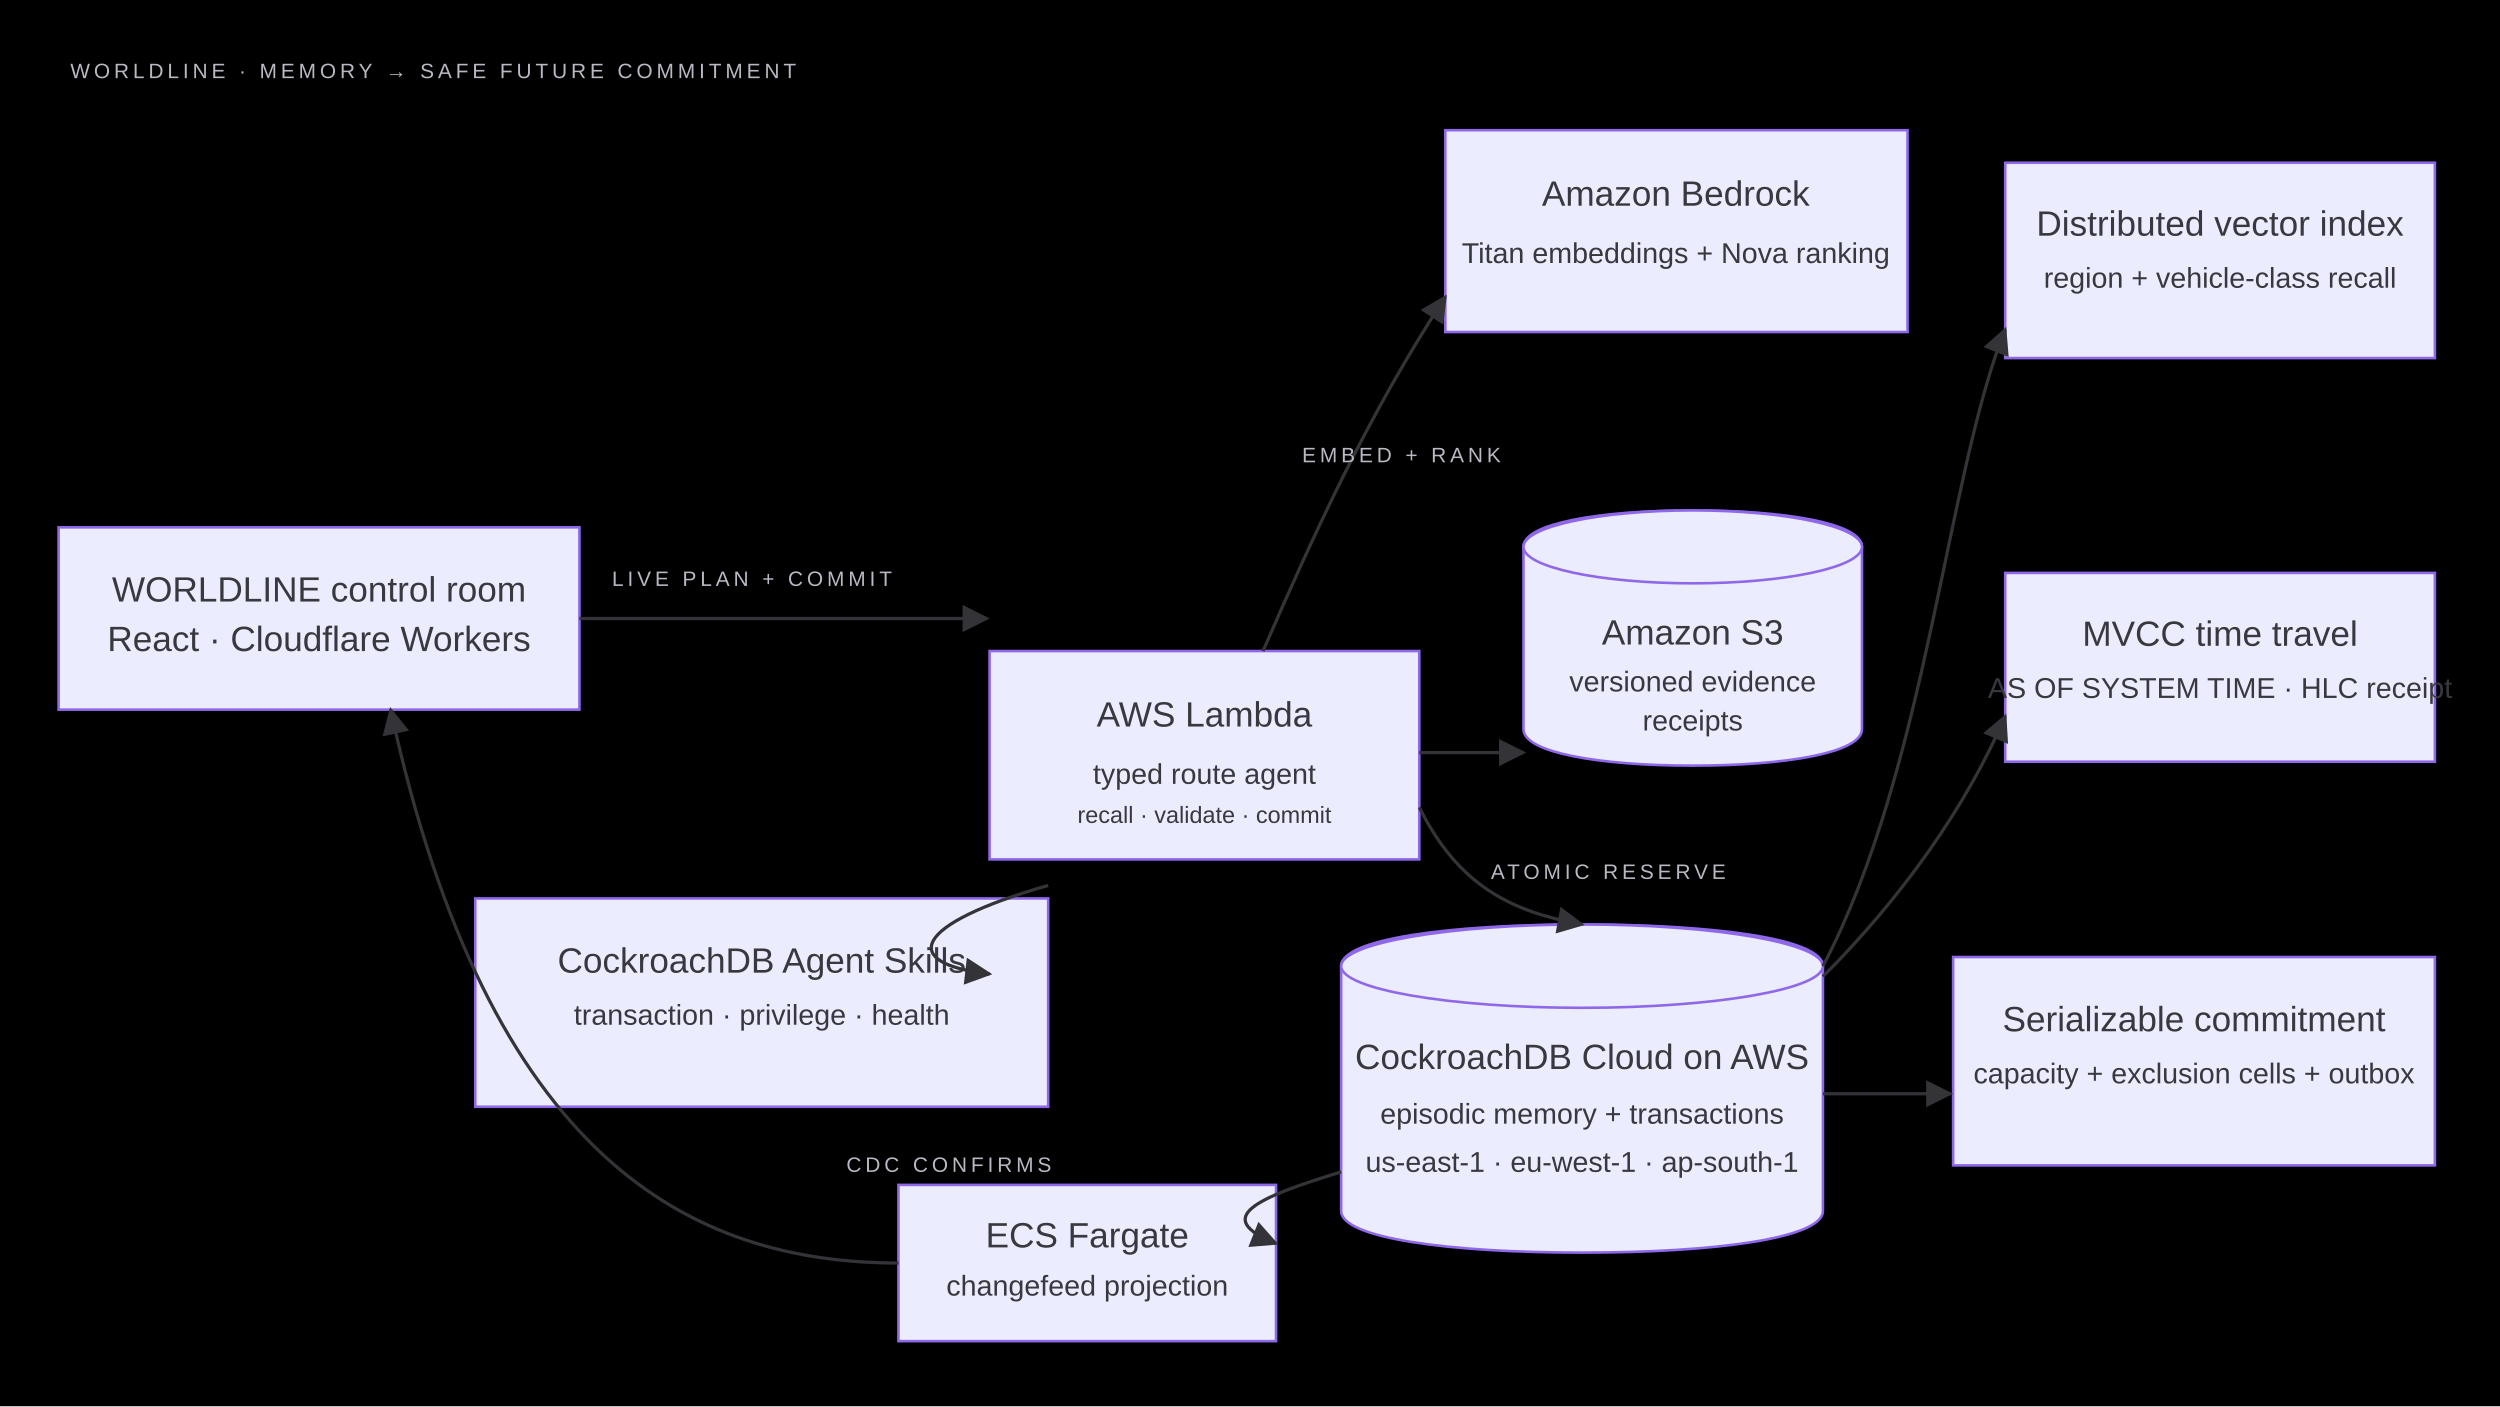
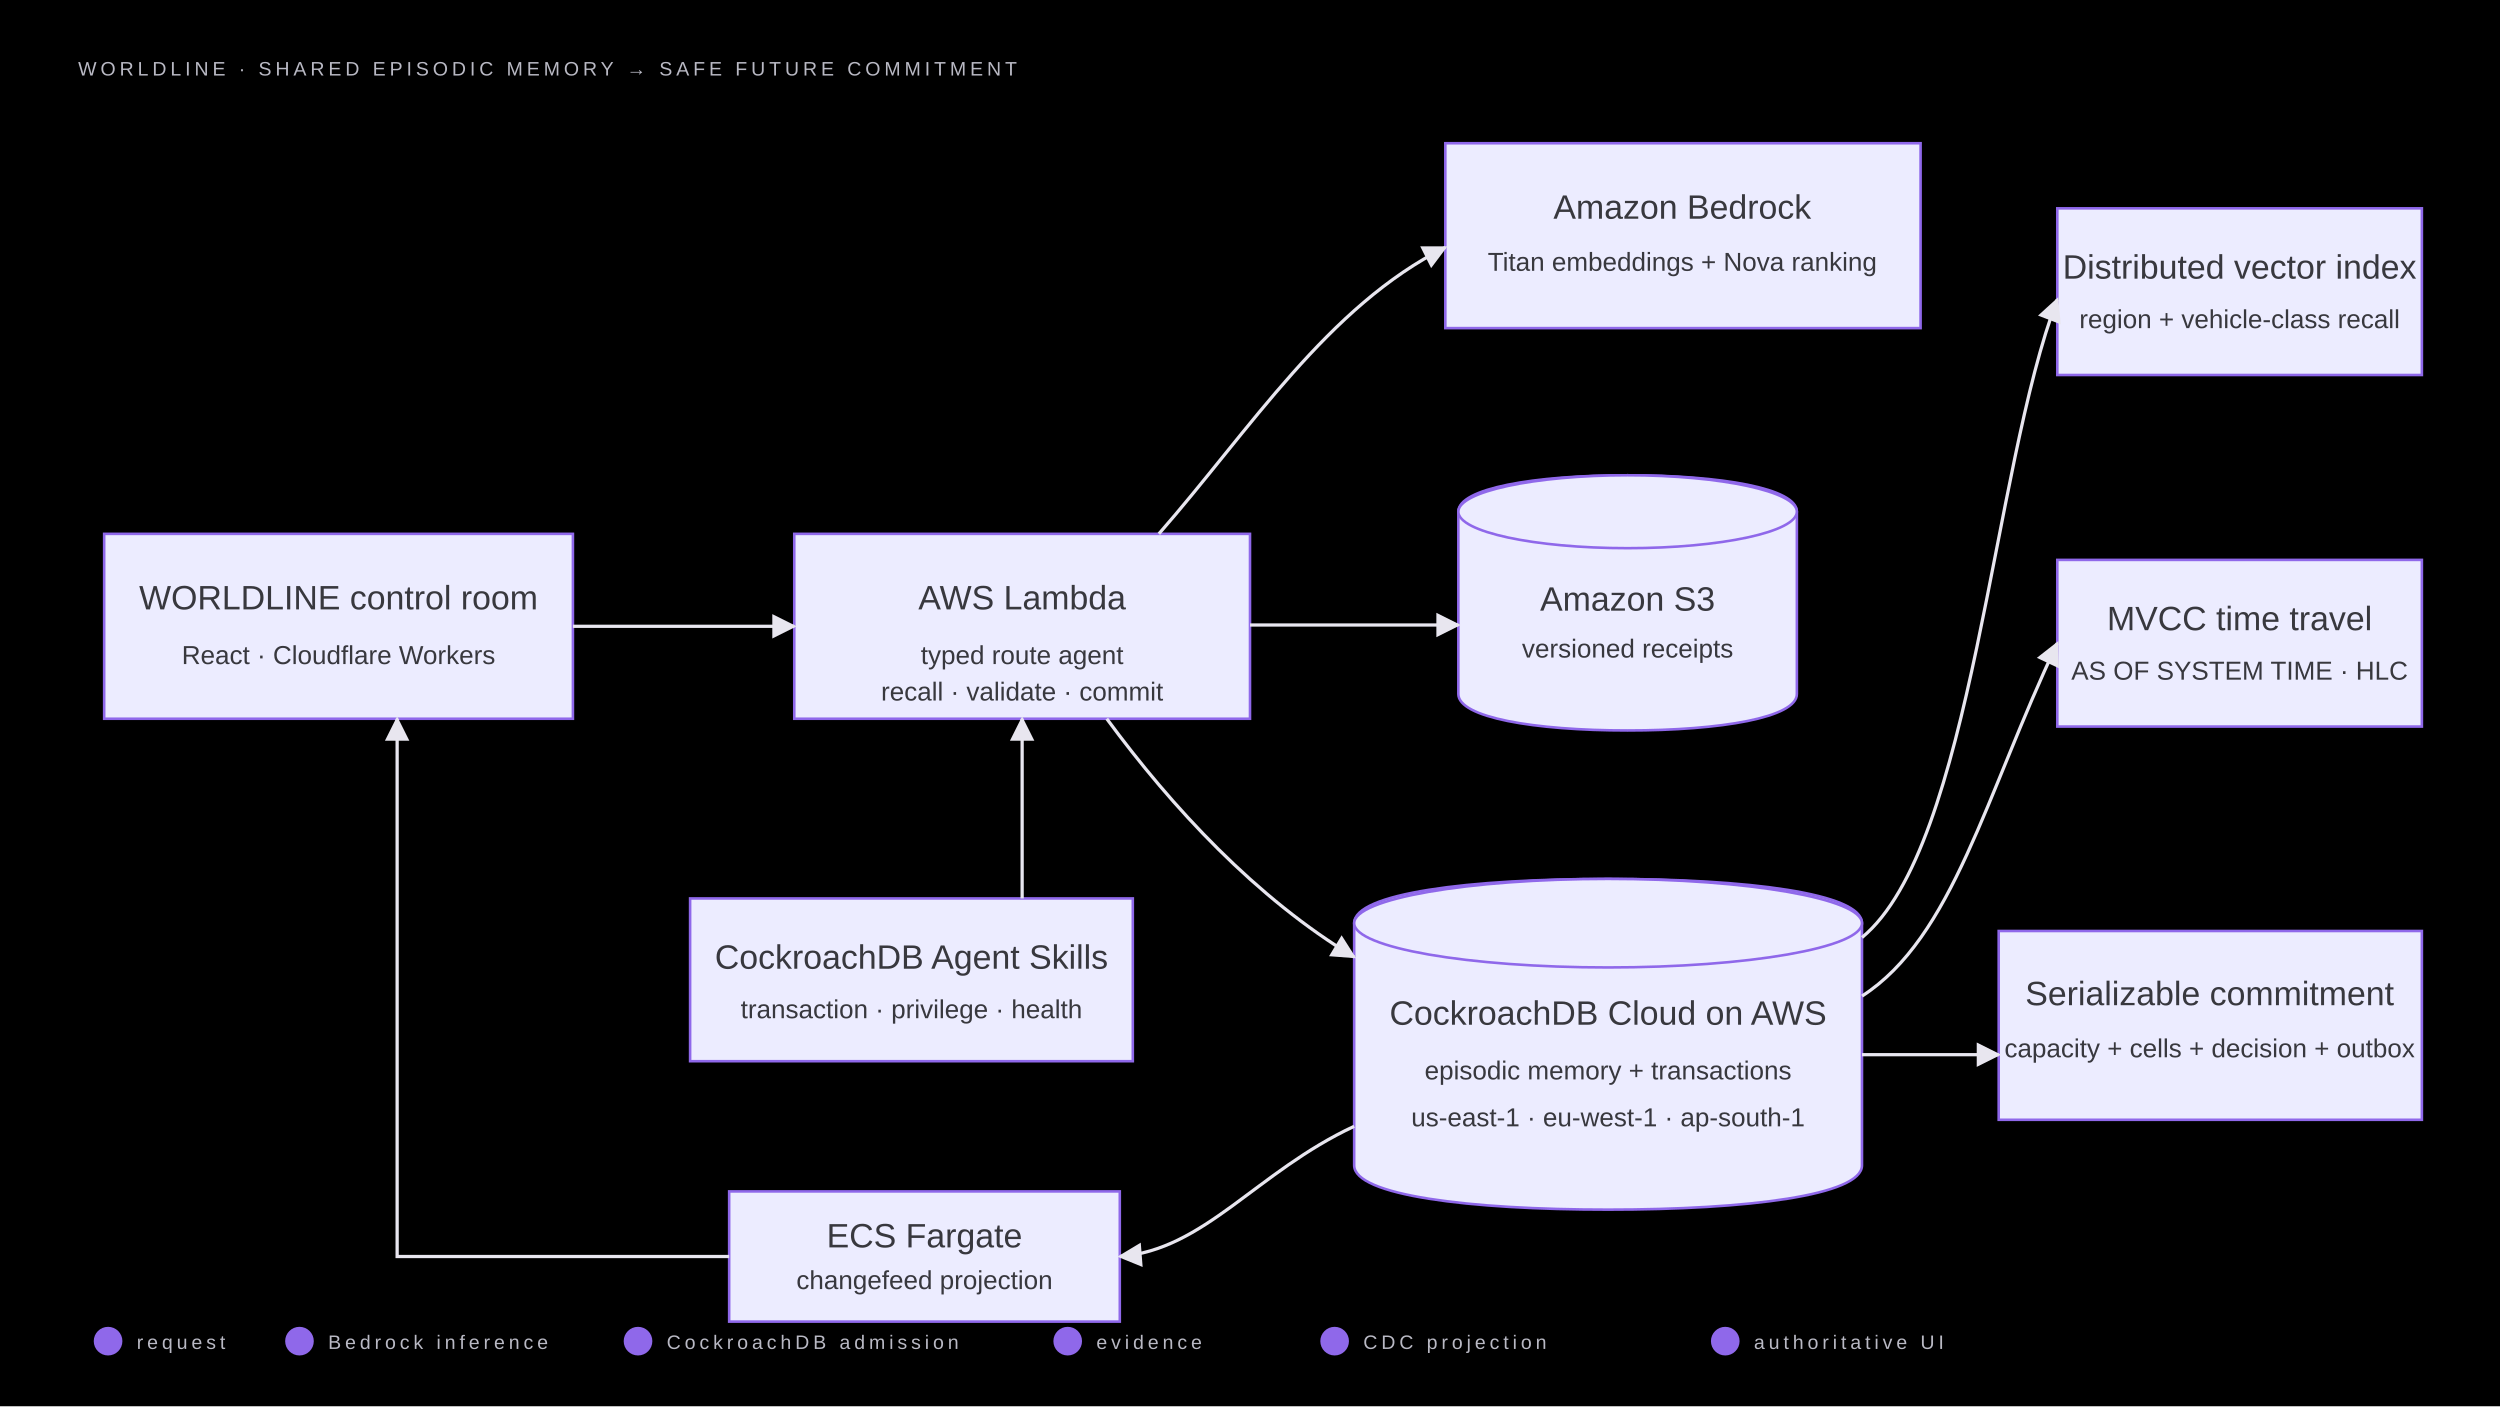
<svg xmlns="http://www.w3.org/2000/svg" width="1920" height="1080" viewBox="0 0 1920 1080" role="img" aria-labelledby="title desc">
  <defs>
-     <marker id="arrow" viewBox="0 0 12 12" refX="10" refY="6" markerWidth="10" markerHeight="10" orient="auto">
-       <path d="M1 1L11 6L1 11Z" fill="#333338" />
+     <marker id="arrow" viewBox="0 0 12 12" refX="10" refY="6" markerWidth="9" markerHeight="9" orient="auto">
+       <path d="M1 1L11 6L1 11Z" fill="#e8e6ef" />
    </marker>
    <style>
-       .box{fill:#ececff;stroke:#8f68ea;stroke-width:2}.db{fill:#ececff;stroke:#8f68ea;stroke-width:2}.line{fill:none;stroke:#333338;stroke-width:2.5;marker-end:url(#arrow)}.label{fill:#38383e;font:400 27px Arial,sans-serif;text-anchor:middle}.small{fill:#38383e;font:400 22px Arial,sans-serif;text-anchor:middle}.tiny{fill:#38383e;font:400 18px Arial,sans-serif;text-anchor:middle}.caption{fill:#b9b9c4;font:500 16px Arial,sans-serif;letter-spacing:3px}
+       .box{fill:#ececff;stroke:#8f68ea;stroke-width:2}.db{fill:#ececff;stroke:#8f68ea;stroke-width:2}.line{fill:none;stroke:#e8e6ef;stroke-width:2.5;marker-end:url(#arrow)}.label{fill:#38383e;font:400 26px Arial,sans-serif;text-anchor:middle}.small{fill:#38383e;font:400 20px Arial,sans-serif;text-anchor:middle}.caption{fill:#b9b9c4;font:500 15px Arial,sans-serif;letter-spacing:3px}.num{fill:#8f68ea;font:700 18px Arial,sans-serif;text-anchor:middle}
    </style>
  </defs>
  <rect width="1920" height="1080" fill="#000" />
-   <text class="caption" x="54" y="60">WORLDLINE · MEMORY → SAFE FUTURE COMMITMENT</text>
-   <rect class="box" x="45" y="405" width="400" height="140" />
-   <text class="label" x="245" y="462">WORLDLINE control room</text>
-   <text class="label" x="245" y="500">React · Cloudflare Workers</text>
-   <rect class="box" x="365" y="690" width="440" height="160" />
-   <text class="label" x="585" y="747">CockroachDB Agent Skills</text>
-   <text class="small" x="585" y="787">transaction · privilege · health</text>
-   <rect class="box" x="760" y="500" width="330" height="160" />
-   <text class="label" x="925" y="558">AWS Lambda</text>
-   <text class="small" x="925" y="602">typed route agent</text>
-   <text class="tiny" x="925" y="632">recall · validate · commit</text>
-   <rect class="box" x="1110" y="100" width="355" height="155" />
-   <text class="label" x="1287" y="158">Amazon Bedrock</text>
-   <text class="small" x="1287" y="202">Titan embeddings + Nova ranking</text>
-   <g transform="translate(1170 392)">
+   <text class="caption" x="60" y="58">WORLDLINE · SHARED EPISODIC MEMORY → SAFE FUTURE COMMITMENT</text>
+   <rect class="box" x="80" y="410" width="360" height="142" />
+   <text class="label" x="260" y="468">WORLDLINE control room</text>
+   <text class="small" x="260" y="510">React · Cloudflare Workers</text>
+   <rect class="box" x="610" y="410" width="350" height="142" />
+   <text class="label" x="785" y="468">AWS Lambda</text>
+   <text class="small" x="785" y="510">typed route agent</text>
+   <text class="small" x="785" y="538">recall · validate · commit</text>
+   <path class="line" d="M440 481H610" />
+   <rect class="box" x="1110" y="110" width="365" height="142" />
+   <text class="label" x="1292" y="168">Amazon Bedrock</text>
+   <text class="small" x="1292" y="208">Titan embeddings + Nova ranking</text>
+   <path class="line" d="M890 410C960 330 1020 235 1110 190" />
+   <g transform="translate(1120 365)">
    <path class="db" d="M0 28C0 10 58 0 130 0S260 10 260 28V168C260 186 202 196 130 196S0 186 0 168Z" />
    <ellipse cx="130" cy="28" rx="130" ry="28" fill="#ececff" stroke="#8f68ea" stroke-width="2" />
-     <text class="label" x="130" y="103">Amazon S3</text>
-     <text class="small" x="130" y="139">versioned evidence</text>
-     <text class="small" x="130" y="169">receipts</text>
+     <text class="label" x="130" y="104">Amazon S3</text>
+     <text class="small" x="130" y="140">versioned receipts</text>
  </g>
-   <g transform="translate(1030 710)">
-     <path class="db" d="M0 32C0 11 83 0 185 0S370 11 370 32V220C370 241 287 252 185 252S0 241 0 220Z" />
-     <ellipse cx="185" cy="32" rx="185" ry="32" fill="#ececff" stroke="#8f68ea" stroke-width="2" />
-     <text class="label" x="185" y="111">CockroachDB Cloud on AWS</text>
-     <text class="small" x="185" y="153">episodic memory + transactions</text>
-     <text class="small" x="185" y="190">us-east-1 · eu-west-1 · ap-south-1</text>
+   <path class="line" d="M960 480H1120" />
+   <g transform="translate(1040 675)">
+     <path class="db" d="M0 34C0 11 88 0 195 0S390 11 390 34V220C390 243 302 254 195 254S0 243 0 220Z" />
+     <ellipse cx="195" cy="34" rx="195" ry="34" fill="#ececff" stroke="#8f68ea" stroke-width="2" />
+     <text class="label" x="195" y="112">CockroachDB Cloud on AWS</text>
+     <text class="small" x="195" y="154">episodic memory + transactions</text>
+     <text class="small" x="195" y="190">us-east-1 · eu-west-1 · ap-south-1</text>
  </g>
-   <rect class="box" x="1540" y="125" width="330" height="150" />
-   <text class="label" x="1705" y="181">Distributed vector index</text>
-   <text class="small" x="1705" y="221">region + vehicle-class recall</text>
-   <rect class="box" x="1540" y="440" width="330" height="145" />
-   <text class="label" x="1705" y="496">MVCC time travel</text>
-   <text class="small" x="1705" y="536">AS OF SYSTEM TIME · HLC receipt</text>
-   <rect class="box" x="1500" y="735" width="370" height="160" />
-   <text class="label" x="1685" y="792">Serializable commitment</text>
-   <text class="small" x="1685" y="832">capacity + exclusion cells + outbox</text>
-   <rect class="box" x="690" y="910" width="290" height="120" />
-   <text class="label" x="835" y="958">ECS Fargate</text>
-   <text class="small" x="835" y="995">changefeed projection</text>
-   <path class="line" d="M445 475H758" />
-   <path class="line" d="M805 680C700 710 690 740 760 748" />
-   <path class="line" d="M970 500C1010 408 1050 320 1110 228" />
-   <path class="line" d="M1090 578H1170" />
-   <path class="line" d="M1090 620C1120 680 1160 700 1215 710" />
-   <path class="line" d="M1400 750C1460 690 1510 620 1540 550" />
-   <path class="line" d="M1400 742C1480 590 1495 365 1540 253" />
-   <path class="line" d="M1400 840H1498" />
-   <path class="line" d="M1030 900C965 920 930 935 980 955" />
-   <path class="line" d="M690 970C530 970 375 890 300 545" />
-   <text class="caption" x="470" y="450">LIVE PLAN + COMMIT</text>
-   <text class="caption" x="1000" y="355">EMBED + RANK</text>
-   <text class="caption" x="1145" y="675">ATOMIC RESERVE</text>
-   <text class="caption" x="650" y="900">CDC CONFIRMS</text>
+   <path class="line" d="M850 552C900 620 965 690 1040 735" />
+   <rect class="box" x="1580" y="160" width="280" height="128" />
+   <text class="label" x="1720" y="214">Distributed vector index</text>
+   <text class="small" x="1720" y="252">region + vehicle-class recall</text>
+   <path class="line" d="M1430 720C1515 650 1530 360 1580 230" />
+   <rect class="box" x="1580" y="430" width="280" height="128" />
+   <text class="label" x="1720" y="484">MVCC time travel</text>
+   <text class="small" x="1720" y="522">AS OF SYSTEM TIME · HLC</text>
+   <path class="line" d="M1430 765C1500 720 1525 610 1580 494" />
+   <rect class="box" x="1535" y="715" width="325" height="145" />
+   <text class="label" x="1697" y="772">Serializable commitment</text>
+   <text class="small" x="1697" y="812">capacity + cells + decision + outbox</text>
+   <path class="line" d="M1430 810H1535" />
+   <rect class="box" x="530" y="690" width="340" height="125" />
+   <text class="label" x="700" y="744">CockroachDB Agent Skills</text>
+   <text class="small" x="700" y="782">transaction · privilege · health</text>
+   <path class="line" d="M785 690V552" />
+   <rect class="box" x="560" y="915" width="300" height="100" />
+   <text class="label" x="710" y="958">ECS Fargate</text>
+   <text class="small" x="710" y="990">changefeed projection</text>
+   <path class="line" d="M1040 865C965 900 925 960 860 965" />
+   <path class="line" d="M560 965H305V552" />
+   <circle cx="83" cy="1030" r="11" fill="#8f68ea" />
+   <text class="num" x="83" y="1036">1</text>
+   <text class="caption" x="105" y="1036">request</text>
+   <circle cx="230" cy="1030" r="11" fill="#8f68ea" />
+   <text class="num" x="230" y="1036">2</text>
+   <text class="caption" x="252" y="1036">Bedrock inference</text>
+   <circle cx="490" cy="1030" r="11" fill="#8f68ea" />
+   <text class="num" x="490" y="1036">3</text>
+   <text class="caption" x="512" y="1036">CockroachDB admission</text>
+   <circle cx="820" cy="1030" r="11" fill="#8f68ea" />
+   <text class="num" x="820" y="1036">4</text>
+   <text class="caption" x="842" y="1036">evidence</text>
+   <circle cx="1025" cy="1030" r="11" fill="#8f68ea" />
+   <text class="num" x="1025" y="1036">5</text>
+   <text class="caption" x="1047" y="1036">CDC projection</text>
+   <circle cx="1325" cy="1030" r="11" fill="#8f68ea" />
+   <text class="num" x="1325" y="1036">6</text>
+   <text class="caption" x="1347" y="1036">authoritative UI</text>
</svg>
